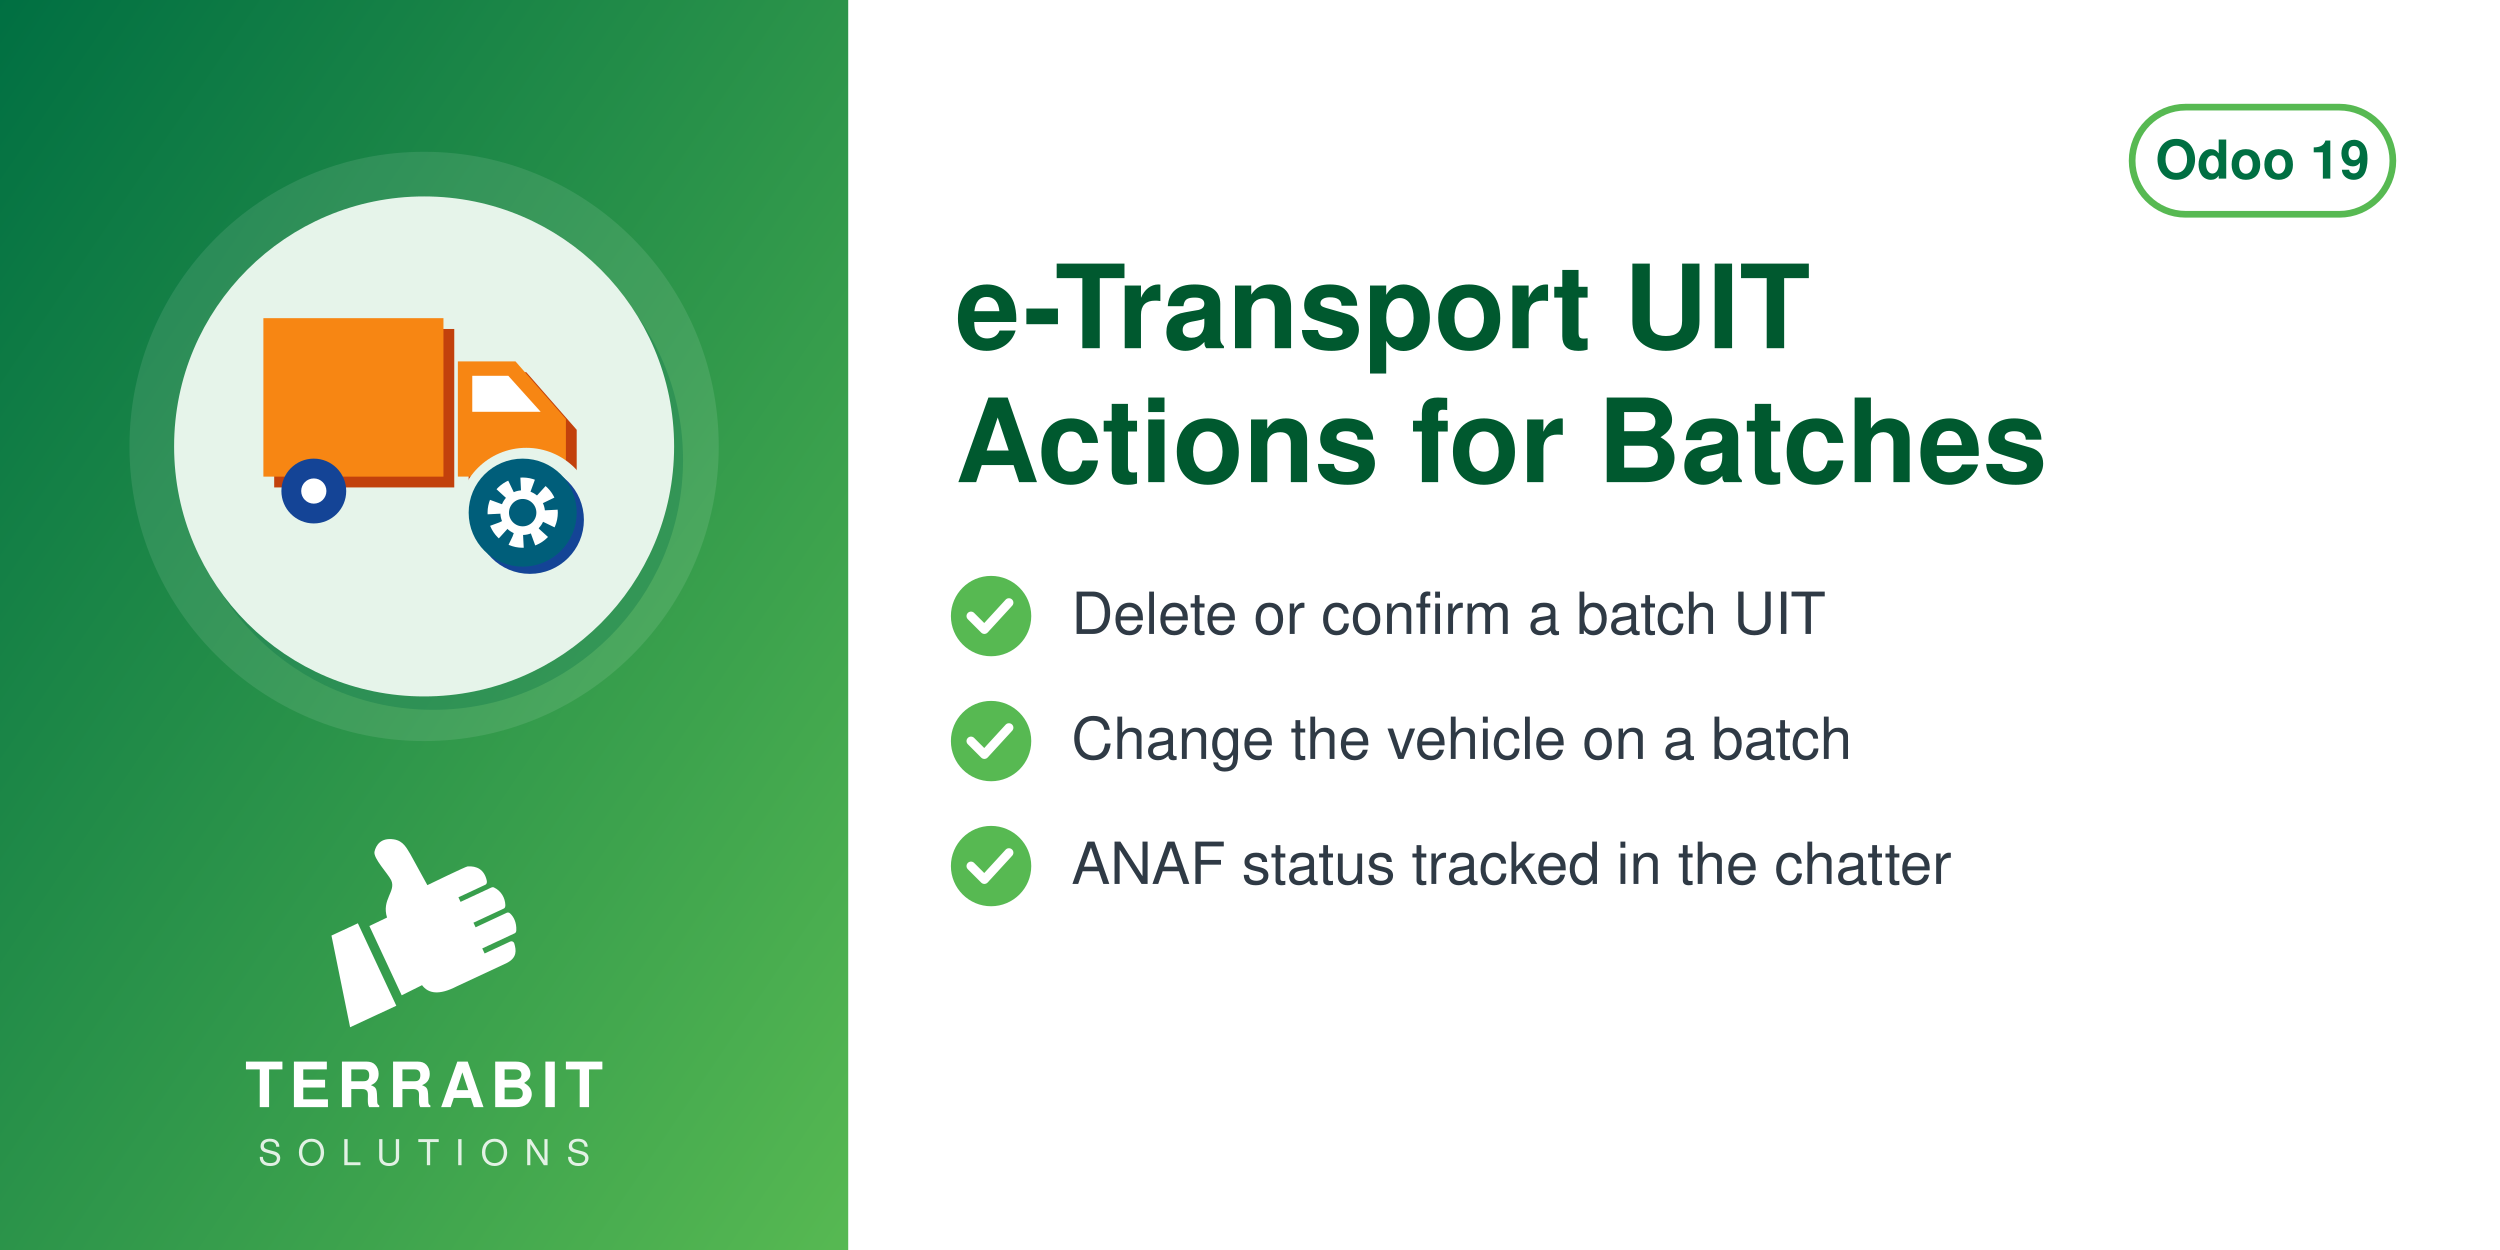
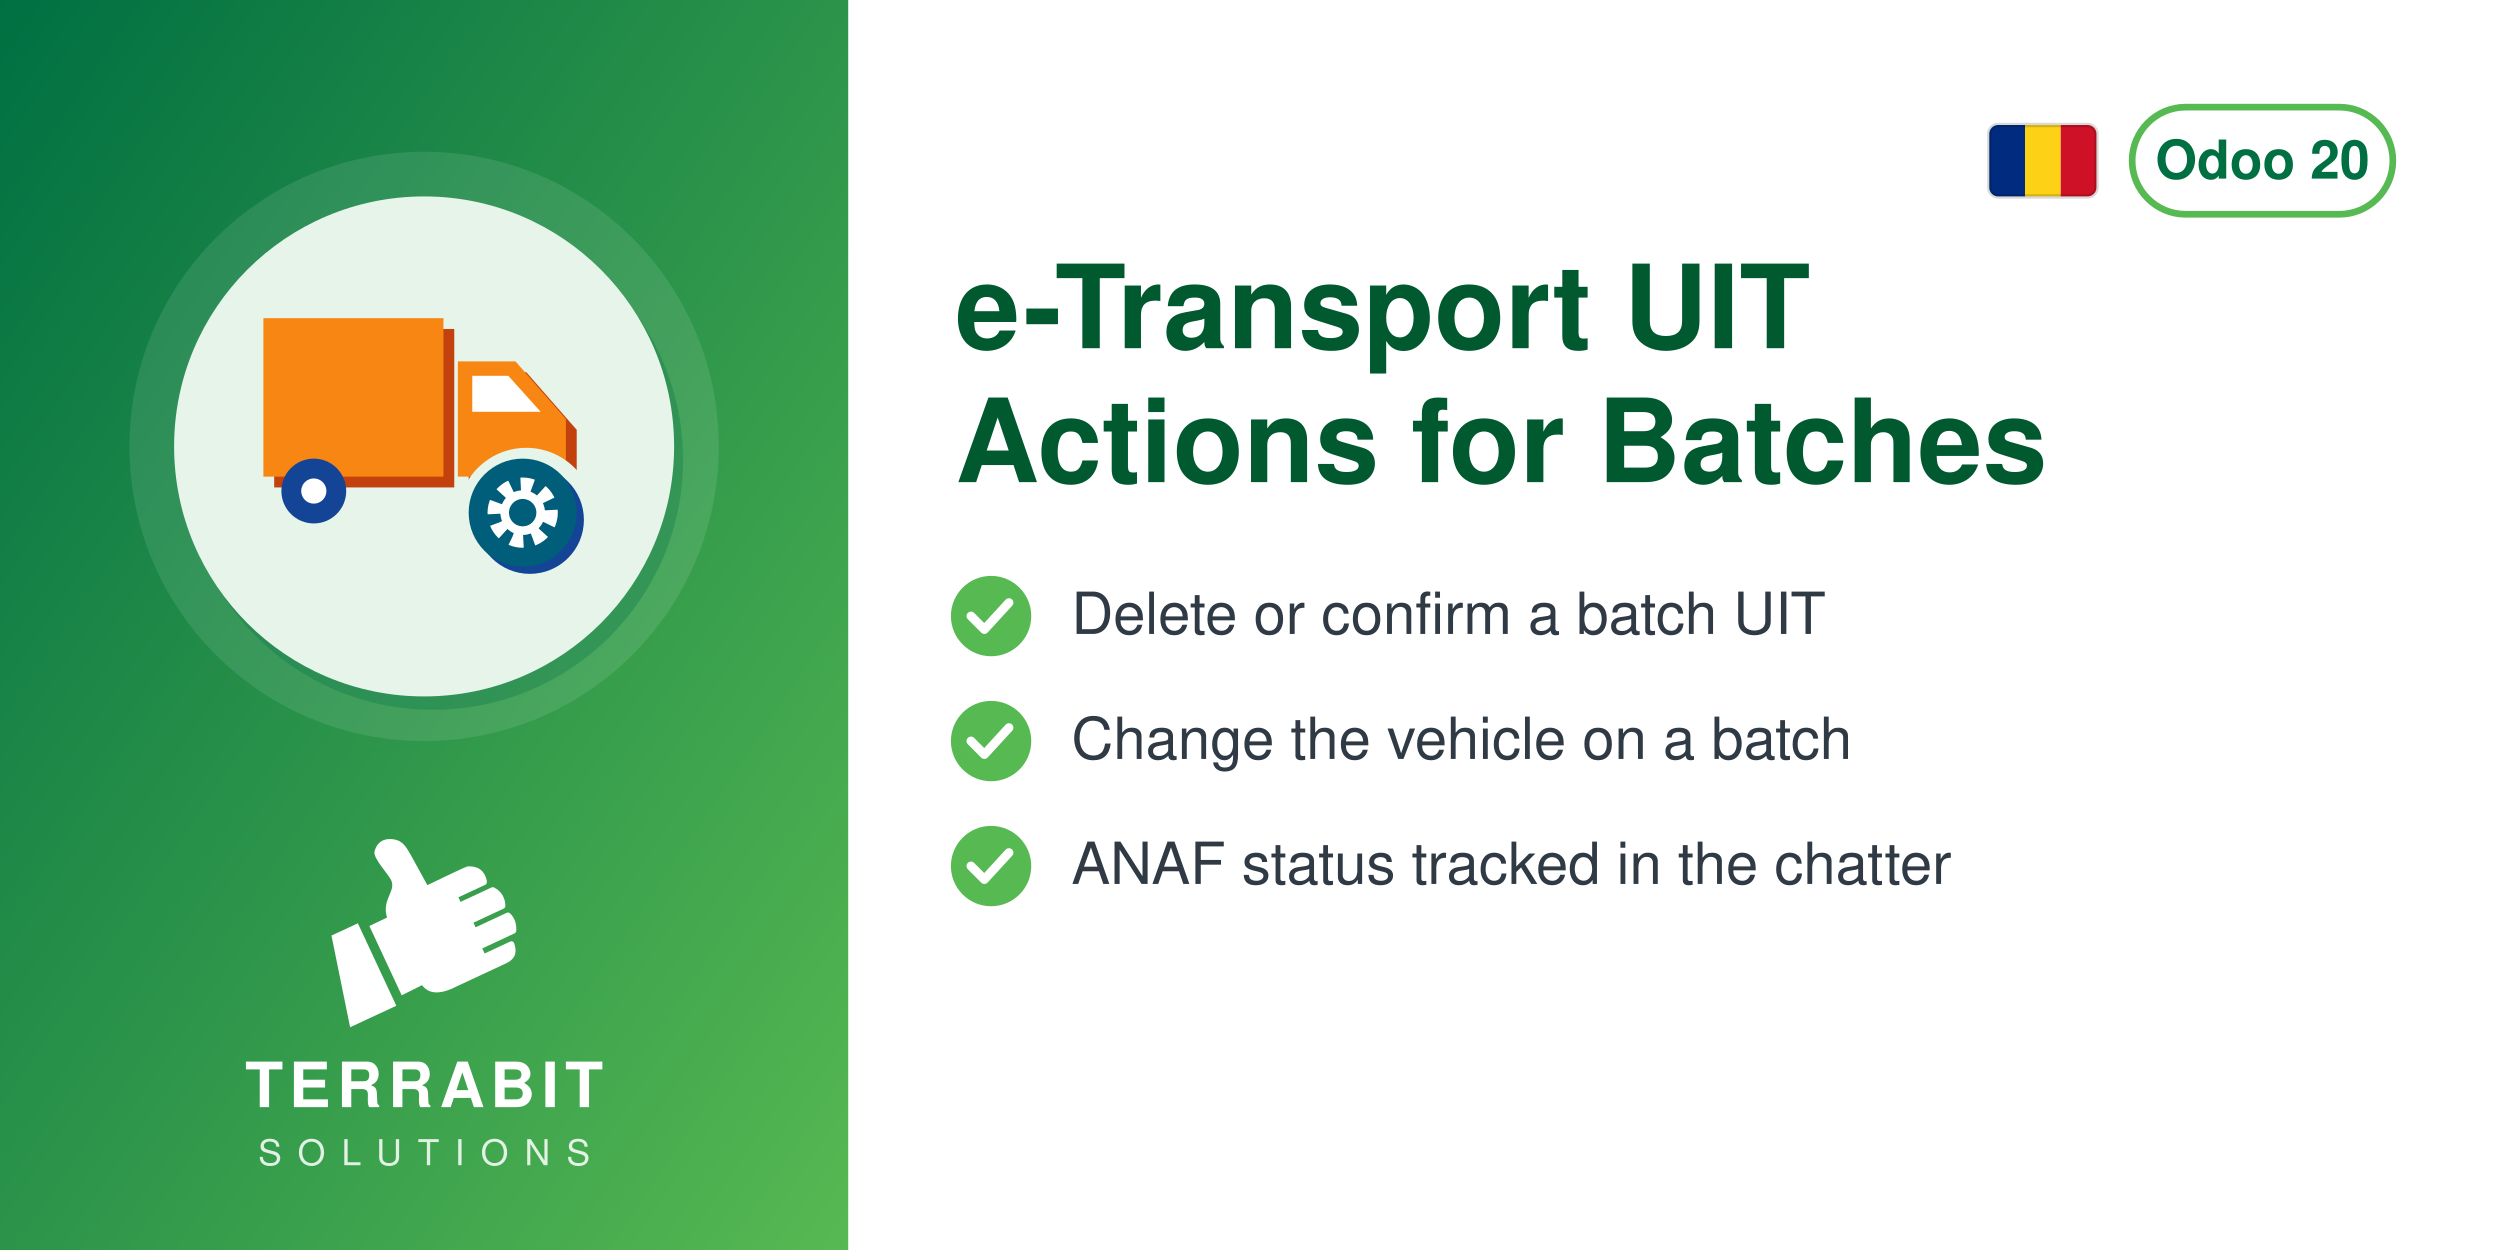
<svg xmlns="http://www.w3.org/2000/svg" width="560" height="280" viewBox="0 0 560 280">
  <defs>
    <linearGradient id="g" x1="0" y1="0" x2="1" y2="1">
      <stop offset="0" stop-color="#006F42" />
      <stop offset="1" stop-color="#57B952" />
    </linearGradient>
  </defs>
  <rect width="560" height="280" fill="#FFFFFF" />
  <rect width="190" height="280" fill="url(#g)" />
  <circle cx="95.0" cy="100" r="66" fill="white" opacity="0.10" />
  <circle cx="97.0" cy="103" r="56" fill="#006F42" opacity="0.30" />
  <circle cx="95.0" cy="100" r="56" fill="#E6F4EA" />
  <svg x="54.0" y="59.0" width="82" height="82" viewBox="0 0 100 100" preserveAspectRatio="xMidYMid meet">
    <g transform="translate(2.16,-6.68) scale(0.9838)">
      <defs>
        <mask id="mi-cut" maskUnits="userSpaceOnUse" x="-20" y="-20" width="140" height="140">
          <rect x="-20" y="-20" width="140" height="140" fill="#fff" />
          <circle cx="77" cy="77" r="19" fill="#000" />
        </mask>
      </defs>
      <g mask="url(#mi-cut)">
        <g transform="translate(3,3)" fill="#C2410C">
          <path d="M4,22 h50 v44 h-50z" />
          <path d="M58,34 h16 l14,16 v16 h-30z" />
        </g>
        <g fill="#F78613">
          <path d="M4,22 h50 v44 h-50z" />
          <path d="M58,34 h16 l14,16 v16 h-30z" />
        </g>
        <path d="M62,38 h10 l9,10 h-19z" fill="#FFFFFF" />
        <circle cx="18" cy="70" r="9" fill="#144496" />
        <circle cx="18" cy="70" r="3.5" fill="#FFFFFF" />
        <circle cx="72" cy="70" r="9" fill="#144496" />
        <circle cx="72" cy="70" r="3.5" fill="#FFFFFF" />
      </g>
      <circle cx="78" cy="78" r="15" fill="#144496" />
      <circle cx="76" cy="76" r="15" fill="#005E7A" />
      <circle cx="76" cy="76" r="7.5" fill="none" stroke="#FFFFFF" stroke-width="4.5" stroke-dasharray="3.2 2.6" />
      <circle cx="76" cy="76" r="5" fill="none" stroke="#FFFFFF" stroke-width="2.4" />
    </g>
  </svg>
  <svg x="72.0" y="186" width="46" height="46" viewBox="4045 2535 3400 3400" preserveAspectRatio="xMidYMid meet">
    <path fill="#FFFFFF" d="M4648.32 4073.59l636.59 1365.17 -765.09 355.96 -308.63 -1517.87 437.13 -203.26zm725.61 1192.32l336.75 -167.88c105.65,140.85 282.69,170.72 576.82,18.8l819.92 -382.33c181.4,-90.13 164.26,-214.57 130.07,-328.43 -4.28,-14.25 -13.68,-24.81 -27.34,-30.7 -13.67,-5.89 -27.61,-5.11 -41.09,1.18l-422.32 196.93 -39.04 -83.72 538.07 -250.91c16.64,-7.76 24.7,-27.69 25.58,-46.04 6.48,-134.33 -44.36,-230.89 -105.84,-285.23 -15.2,-13.44 -35.71,-15.59 -54.12,-7l-513.92 239.64 -35.6 -76.34 506.31 -236.1c17.69,-8.25 22.52,-36.93 21.83,-56.45 -4.1,-117.31 -67.62,-232.74 -187.72,-290.66 -13.94,-6.72 -28.64,-6.36 -42.69,0.19l-511.21 238.38 -35.37 -75.86 448.98 -209.36c20.44,-9.53 25.81,-42.28 21.02,-64.32 -41.02,-189.07 -167.92,-247.8 -318.14,-237.87 -29.39,1.94 -589.86,273.16 -665.95,310.54l-281.84 -513.57c-59.06,-93.13 -112.7,-221.7 -276.47,-245.13 -211.24,-30.22 -291.56,94.38 -316.89,203.13 -25.32,108.75 223.84,365.99 276.05,473.69 85.52,184.27 -161.86,318.11 -68.41,617.99l-292.54 139.94 535.09 1147.51z" />
  </svg>
  <text x="95.0" y="248" text-anchor="middle" font-family="Helvetica,Arial,sans-serif" font-size="14" font-weight="800" letter-spacing="1.4" fill="white">TERRABIT</text>
  <text x="95.0" y="261" text-anchor="middle" font-family="Helvetica,Arial,sans-serif" font-size="8" font-weight="500" letter-spacing="3.6" fill="white" opacity="0.85">SOLUTIONS</text>
  <g>
    <rect x="477.6" y="24" width="58.4" height="24" rx="12" fill="none" stroke="#57B952" stroke-width="1.5" />
-     <text x="506.8" y="40" text-anchor="middle" font-family="Helvetica,Arial,sans-serif" font-size="12" font-weight="700" fill="#006F42">Odoo 19</text>
+     <text x="506.8" y="40" text-anchor="middle" font-family="Helvetica,Arial,sans-serif" font-size="12" font-weight="700" fill="#006F42">Odoo 20</text>
+   </g>
+   <g>
+     <clipPath id="ro-flag">
+       <rect x="445.6" y="28.0" width="24" height="16" rx="2" />
+     </clipPath>
+     <g clip-path="url(#ro-flag)">
+       <rect x="445.6" y="28.0" width="8.0" height="16" fill="#002B7F" />
+       <rect x="453.6" y="28.0" width="8.0" height="16" fill="#FCD116" />
+       <rect x="461.6" y="28.0" width="8.0" height="16" fill="#CE1126" />
+     </g>
+     <rect x="445.6" y="28.0" width="24" height="16" rx="2" fill="none" stroke="#000000" stroke-opacity="0.15" stroke-width="1" />
  </g>
  <text x="214" y="78" font-family="Helvetica,Arial,sans-serif" font-size="26" font-weight="700" fill="#00592F">e-Transport UIT</text>
  <text x="214" y="108" font-family="Helvetica,Arial,sans-serif" font-size="26" font-weight="700" fill="#00592F">Actions for Batches</text>
  <circle cx="222" cy="138" r="9" fill="#57B952" />
  <path d="M217.5 138 l3 3 l5.5 -6" fill="none" stroke="white" stroke-width="2" stroke-linecap="round" stroke-linejoin="round" />
  <text x="240" y="142" font-family="Helvetica,Arial,sans-serif" font-size="13" fill="#2F3A45">Delete or confirm a batch UIT</text>
  <circle cx="222" cy="166" r="9" fill="#57B952" />
  <path d="M217.5 166 l3 3 l5.5 -6" fill="none" stroke="white" stroke-width="2" stroke-linecap="round" stroke-linejoin="round" />
  <text x="240" y="170" font-family="Helvetica,Arial,sans-serif" font-size="13" fill="#2F3A45">Change the vehicle on a batch</text>
  <circle cx="222" cy="194" r="9" fill="#57B952" />
  <path d="M217.5 194 l3 3 l5.5 -6" fill="none" stroke="white" stroke-width="2" stroke-linecap="round" stroke-linejoin="round" />
  <text x="240" y="198" font-family="Helvetica,Arial,sans-serif" font-size="13" fill="#2F3A45">ANAF status tracked in the chatter</text>
</svg>
